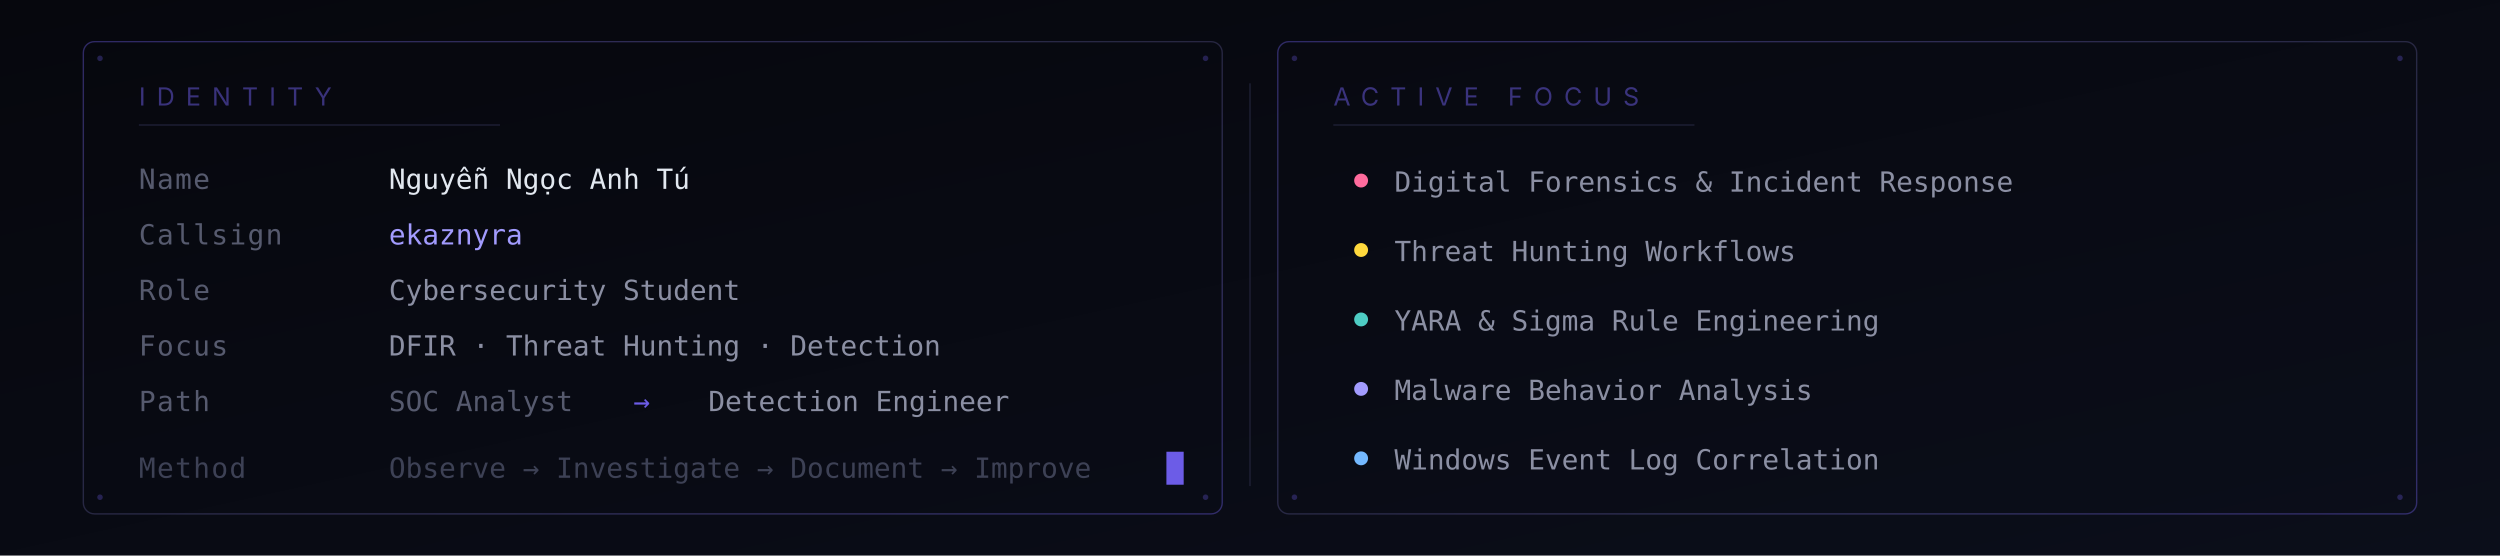
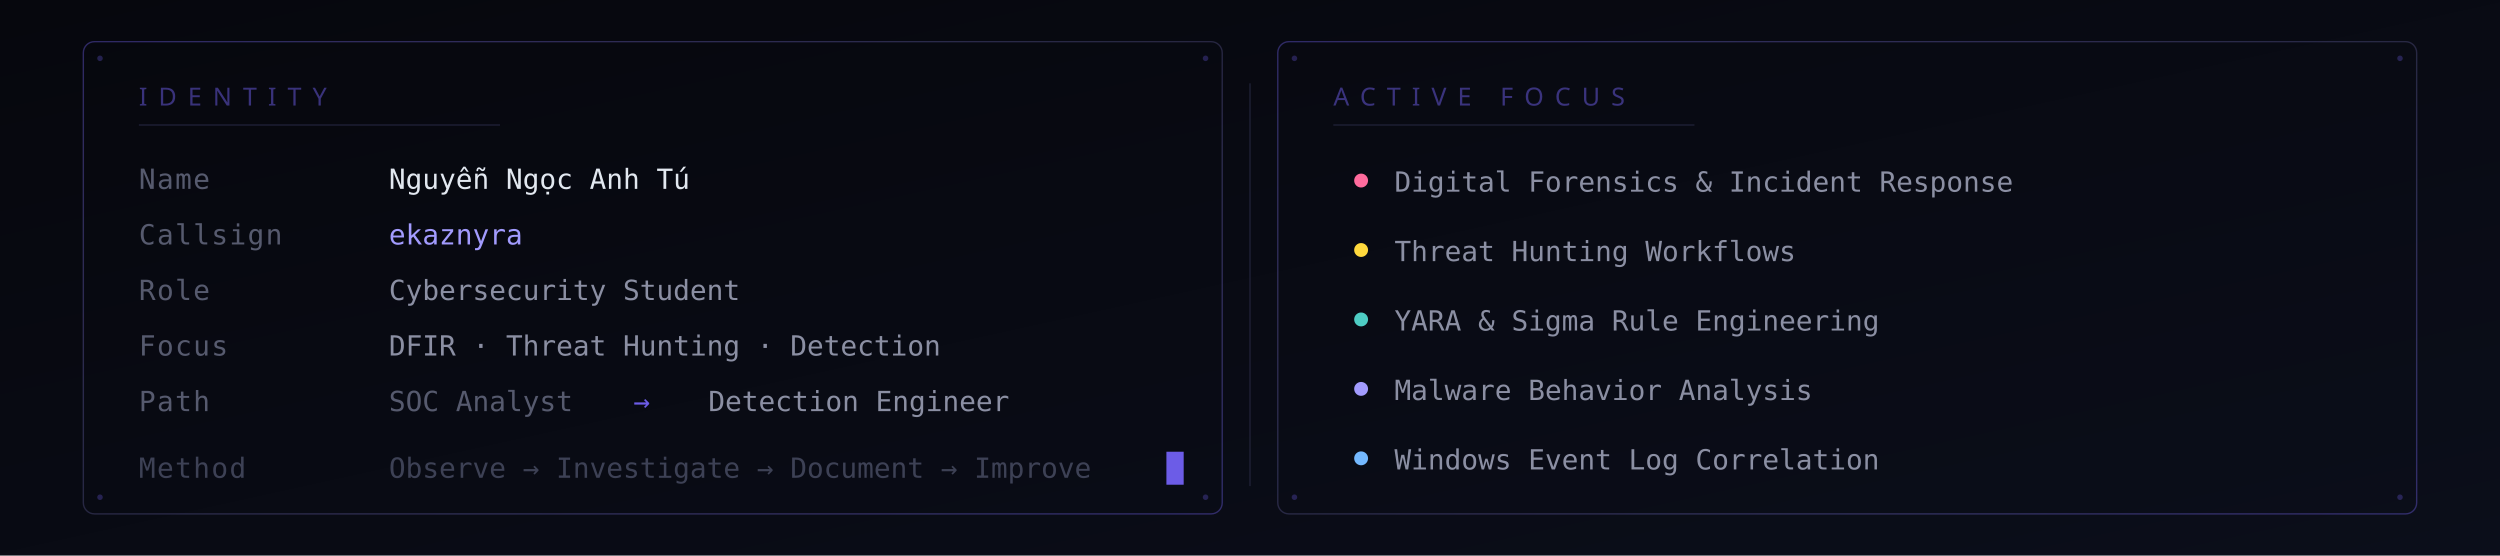
<svg xmlns="http://www.w3.org/2000/svg" viewBox="0 0 900 200">
  <defs>
    <linearGradient id="bg" x1="0%" y1="0%" x2="100%" y2="100%">
      <stop offset="0%" stop-color="#06070d" />
      <stop offset="100%" stop-color="#0b0e1a" />
    </linearGradient>
    <linearGradient id="borderGrad" x1="0%" y1="0%" x2="100%" y2="100%">
      <stop offset="0%" stop-color="#6c5ce7" stop-opacity="0.4" />
      <stop offset="50%" stop-color="#a29bfe" stop-opacity="0.2" />
      <stop offset="100%" stop-color="#6c5ce7" stop-opacity="0.4" />
    </linearGradient>
    <linearGradient id="divLine" x1="0%" y1="0%" x2="100%" y2="0%">
      <stop offset="0%" stop-color="#a29bfe" stop-opacity="0" />
      <stop offset="50%" stop-color="#a29bfe" stop-opacity="0.3" />
      <stop offset="100%" stop-color="#a29bfe" stop-opacity="0" />
    </linearGradient>
  </defs>
  <style>
    @keyframes fadeSlide {
      0% { opacity: 0; transform: translateX(-8px); }
      100% { opacity: 1; transform: translateX(0); }
    }
    @keyframes fadeSlideR {
      0% { opacity: 0; transform: translateX(8px); }
      100% { opacity: 1; transform: translateX(0); }
    }
    @keyframes typeChar {
      0% { opacity: 0; }
      100% { opacity: 1; }
    }
    @keyframes cursorBlink {
      0%, 49% { opacity: 0.8; }
      50%, 100% { opacity: 0; }
    }
    @keyframes dotPulse {
      0%, 100% { opacity: 0.3; }
      50% { opacity: 1; }
    }
    @keyframes lineDraw {
      0% { stroke-dashoffset: 200; }
      100% { stroke-dashoffset: 0; }
    }
    .f1 { animation: fadeSlide 0.5s ease-out 0.2s both; }
    .f2 { animation: fadeSlide 0.5s ease-out 0.35s both; }
    .f3 { animation: fadeSlide 0.5s ease-out 0.5s both; }
    .f4 { animation: fadeSlide 0.5s ease-out 0.65s both; }
    .f5 { animation: fadeSlide 0.5s ease-out 0.8s both; }
    .f6 { animation: fadeSlide 0.5s ease-out 0.95s both; }
    .fr1 { animation: fadeSlideR 0.5s ease-out 0.3s both; }
    .fr2 { animation: fadeSlideR 0.5s ease-out 0.45s both; }
    .fr3 { animation: fadeSlideR 0.5s ease-out 0.6s both; }
    .fr4 { animation: fadeSlideR 0.5s ease-out 0.75s both; }
    .fr5 { animation: fadeSlideR 0.5s ease-out 0.9s both; }
    .cursor { animation: cursorBlink 1s step-end infinite; }
    .dp1 { animation: dotPulse 2s ease-in-out infinite; }
    .dp2 { animation: dotPulse 2s ease-in-out infinite 0.7s; }
    .dp3 { animation: dotPulse 2s ease-in-out infinite 1.4s; }
    .line-draw { stroke-dasharray: 200; animation: lineDraw 1.5s ease-out 0.5s both; }
    .label {
-       font-family: 'JetBrains Mono', 'Cascadia Code', monospace;
+       font-family: Consolas, monospace;
      font-size: 10px;
      letter-spacing: 0.5px;
    }
    .value {
-       font-family: 'JetBrains Mono', 'Cascadia Code', monospace;
+       font-family: Consolas, monospace;
      font-size: 10px;
    }
    .section-label {
-       font-family: 'SF Pro Display', 'Segoe UI', system-ui, sans-serif;
+       font-family: 'Segoe UI', system-ui, sans-serif;
      font-size: 9px;
      letter-spacing: 4px;
      fill: #6c5ce7;
      opacity: 0.5;
    }
    .focus-item {
-       font-family: 'JetBrains Mono', monospace;
+       font-family: Consolas, monospace;
      font-size: 10px;
    }
  </style>
  <rect width="900" height="200" fill="url(#bg)" />
  <rect x="30" y="15" width="410" height="170" rx="4" fill="none" stroke="url(#borderGrad)" stroke-width="0.5" />
  <rect x="460" y="15" width="410" height="170" rx="4" fill="none" stroke="url(#borderGrad)" stroke-width="0.5" />
  <g>
    <text x="50" y="38" class="section-label">IDENTITY</text>
    <line x1="50" y1="45" x2="180" y2="45" stroke="#1e2035" stroke-width="0.5" />
    <g class="f1">
      <text x="50" y="68" class="label" fill="#565a6e">Name</text>
      <text x="140" y="68" class="value" fill="#e2e8f0">Nguyễn Ngọc Anh Tú</text>
    </g>
    <g class="f2">
      <text x="50" y="88" class="label" fill="#565a6e">Callsign</text>
      <text x="140" y="88" class="value" fill="#a29bfe">ekaznyra</text>
    </g>
    <g class="f3">
      <text x="50" y="108" class="label" fill="#565a6e">Role</text>
      <text x="140" y="108" class="value" fill="#8b8fa3">Cybersecurity Student</text>
    </g>
    <g class="f4">
      <text x="50" y="128" class="label" fill="#565a6e">Focus</text>
      <text x="140" y="128" class="value" fill="#8b8fa3">DFIR · Threat Hunting · Detection</text>
    </g>
    <g class="f5">
      <text x="50" y="148" class="label" fill="#565a6e">Path</text>
      <text x="140" y="148" class="value" fill="#565a6e">SOC Analyst</text>
      <text x="228" y="148" class="value" fill="#6c5ce7"> → </text>
      <text x="255" y="148" class="value" fill="#8b8fa3">Detection Engineer</text>
    </g>
    <g class="f6">
      <text x="50" y="172" class="label" fill="#3d4155">Method</text>
      <text x="140" y="172" class="value" fill="#3d4155">Observe → Investigate → Document → Improve</text>
      <text x="420" y="172" class="value cursor" fill="#6c5ce7">█</text>
    </g>
  </g>
  <g>
    <text x="480" y="38" class="section-label">ACTIVE FOCUS</text>
    <line x1="480" y1="45" x2="610" y2="45" stroke="#1e2035" stroke-width="0.5" />
    <g class="fr1">
      <circle cx="490" cy="65" r="2.5" fill="#ff6b9d" class="dp1" />
      <text x="502" y="69" class="focus-item" fill="#8b8fa3">Digital Forensics &amp; Incident Response</text>
    </g>
    <g class="fr2">
      <circle cx="490" cy="90" r="2.5" fill="#ffd93d" class="dp2" />
      <text x="502" y="94" class="focus-item" fill="#8b8fa3">Threat Hunting Workflows</text>
    </g>
    <g class="fr3">
      <circle cx="490" cy="115" r="2.5" fill="#4ecdc4" class="dp3" />
      <text x="502" y="119" class="focus-item" fill="#8b8fa3">YARA &amp; Sigma Rule Engineering</text>
    </g>
    <g class="fr4">
      <circle cx="490" cy="140" r="2.5" fill="#a29bfe" class="dp1" />
      <text x="502" y="144" class="focus-item" fill="#8b8fa3">Malware Behavior Analysis</text>
    </g>
    <g class="fr5">
      <circle cx="490" cy="165" r="2.5" fill="#74b9ff" class="dp2" />
      <text x="502" y="169" class="focus-item" fill="#8b8fa3">Windows Event Log Correlation</text>
    </g>
  </g>
  <line x1="450" y1="30" x2="450" y2="175" stroke="#1e2035" stroke-width="0.5" class="line-draw" />
  <circle cx="36" cy="21" r="1" fill="#6c5ce7" opacity="0.3" />
  <circle cx="434" cy="21" r="1" fill="#6c5ce7" opacity="0.3" />
  <circle cx="36" cy="179" r="1" fill="#6c5ce7" opacity="0.3" />
  <circle cx="434" cy="179" r="1" fill="#6c5ce7" opacity="0.3" />
  <circle cx="466" cy="21" r="1" fill="#6c5ce7" opacity="0.3" />
  <circle cx="864" cy="21" r="1" fill="#6c5ce7" opacity="0.3" />
  <circle cx="466" cy="179" r="1" fill="#6c5ce7" opacity="0.3" />
  <circle cx="864" cy="179" r="1" fill="#6c5ce7" opacity="0.3" />
</svg>
